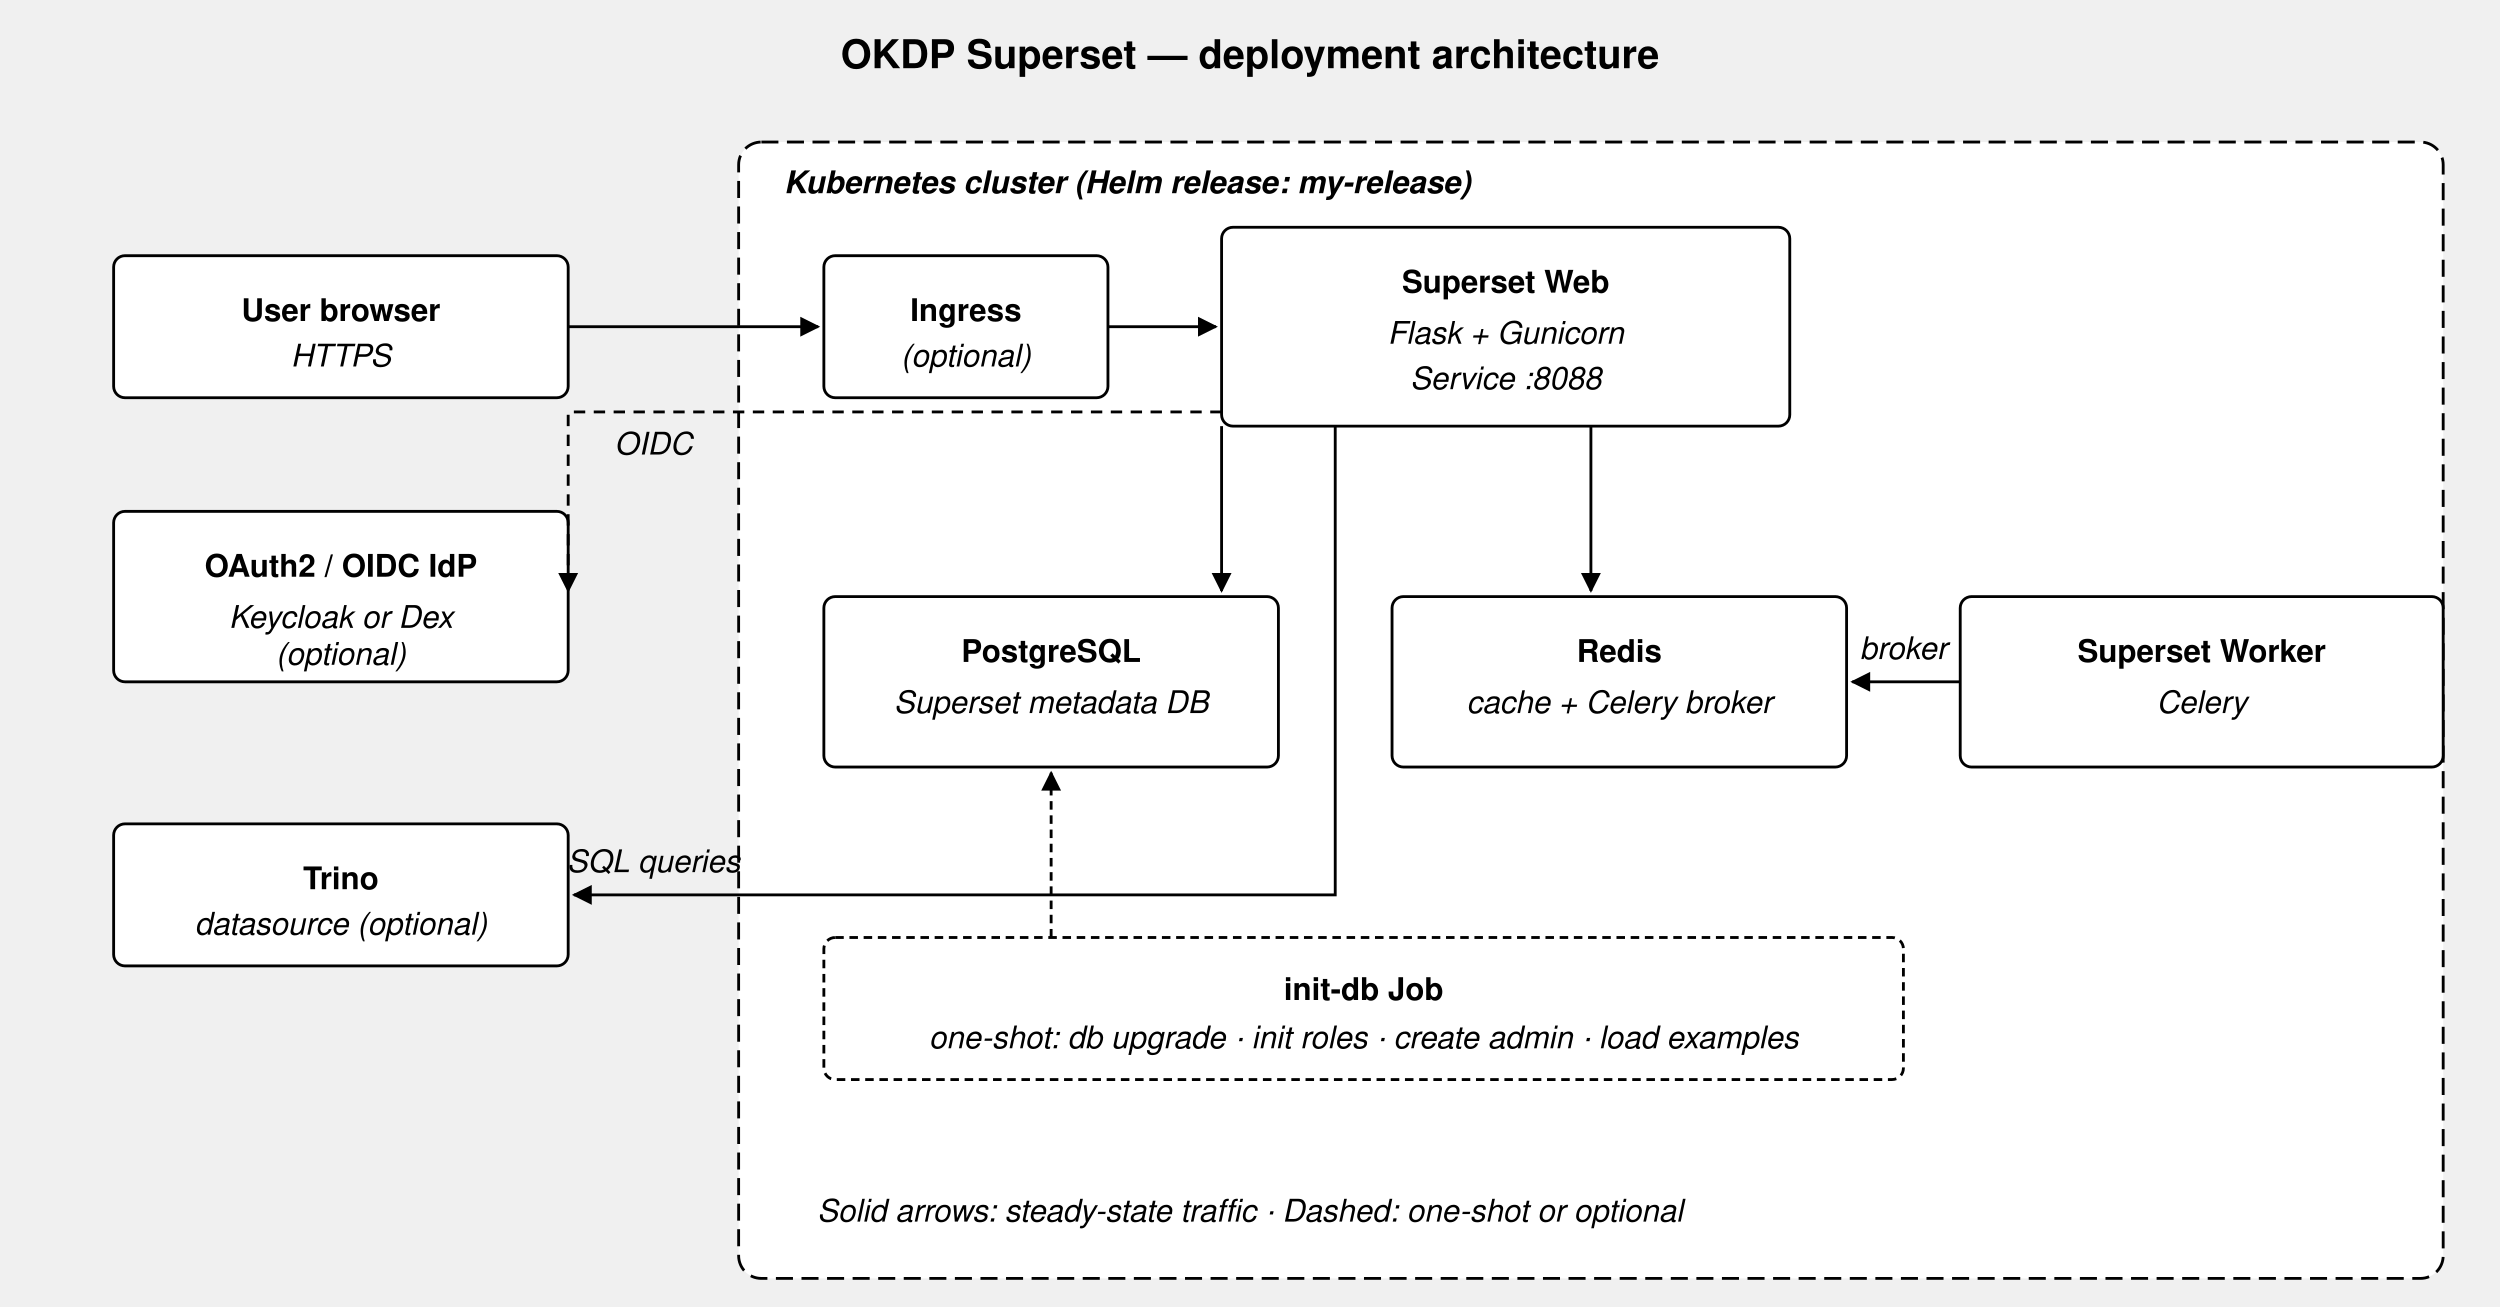
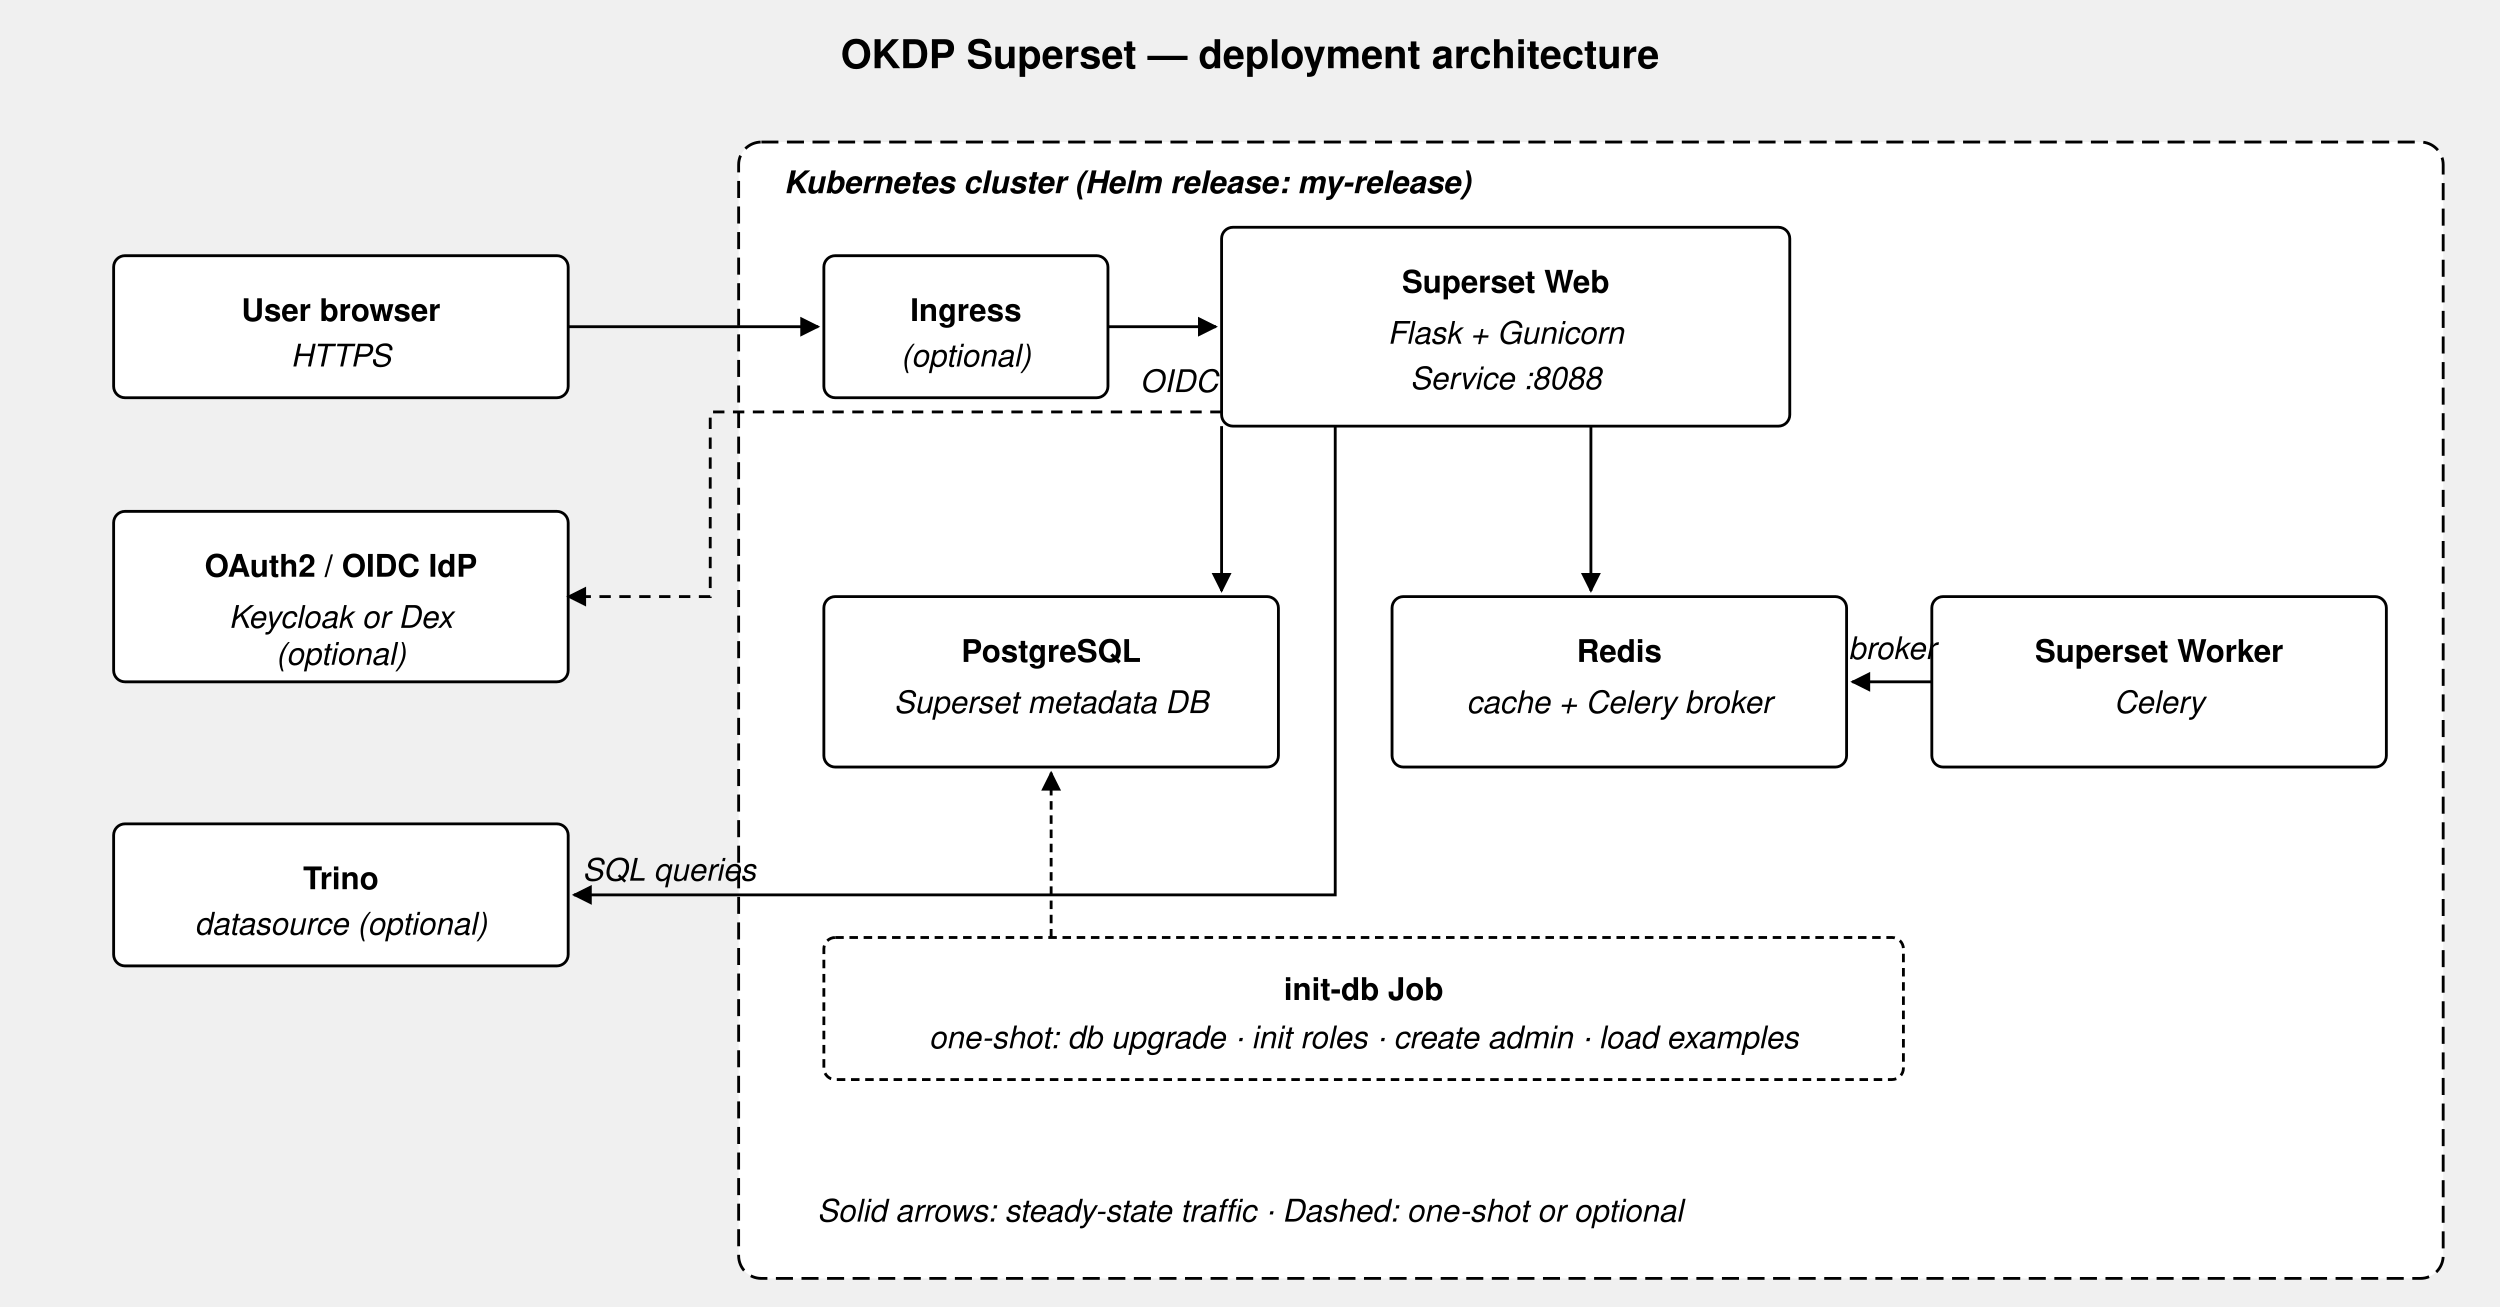
<svg xmlns="http://www.w3.org/2000/svg" viewBox="0 0 880 460" font-family="Helvetica, Arial, sans-serif" font-size="11">
  <defs>
    <marker id="arrow" viewBox="0 0 10 10" refX="9" refY="5" markerWidth="7" markerHeight="7" orient="auto-start-reverse">
      <path d="M 0 0 L 10 5 L 0 10 z" fill="#000" />
    </marker>
  </defs>
  <text x="440" y="24" text-anchor="middle" font-size="14" font-weight="bold">OKDP Superset — deployment architecture</text>
  <rect x="260" y="50" width="600" height="400" rx="8" ry="8" fill="#fff" stroke="#000" stroke-width="1" stroke-dasharray="6,3" />
  <text x="276" y="68" font-weight="bold" font-style="italic">Kubernetes cluster (Helm release: my-release)</text>
  <rect x="40" y="90" width="160" height="50" rx="4" ry="4" fill="#fff" stroke="#000" stroke-width="1" />
  <text x="120" y="113" text-anchor="middle" font-weight="bold">User browser</text>
  <text x="120" y="129" text-anchor="middle" font-style="italic">HTTPS</text>
  <rect x="40" y="180" width="160" height="60" rx="4" ry="4" fill="#fff" stroke="#000" stroke-width="1" />
  <text x="120" y="203" text-anchor="middle" font-weight="bold">OAuth2 / OIDC IdP</text>
  <text x="120" y="221" text-anchor="middle" font-style="italic">Keycloak or Dex</text>
  <text x="120" y="234" text-anchor="middle" font-style="italic">(optional)</text>
  <rect x="40" y="290" width="160" height="50" rx="4" ry="4" fill="#fff" stroke="#000" stroke-width="1" />
  <text x="120" y="313" text-anchor="middle" font-weight="bold">Trino</text>
  <text x="120" y="329" text-anchor="middle" font-style="italic">datasource (optional)</text>
  <rect x="290" y="90" width="100" height="50" rx="4" ry="4" fill="#fff" stroke="#000" stroke-width="1" />
  <text x="340" y="113" text-anchor="middle" font-weight="bold">Ingress</text>
  <text x="340" y="129" text-anchor="middle" font-style="italic">(optional)</text>
  <rect x="430" y="80" width="200" height="70" rx="4" ry="4" fill="#fff" stroke="#000" stroke-width="1" />
  <text x="530" y="103" text-anchor="middle" font-weight="bold">Superset Web</text>
  <text x="530" y="121" text-anchor="middle" font-style="italic">Flask + Gunicorn</text>
  <text x="530" y="137" text-anchor="middle" font-style="italic">Service :8088</text>
  <rect x="290" y="210" width="160" height="60" rx="4" ry="4" fill="#fff" stroke="#000" stroke-width="1" />
  <text x="370" y="233" text-anchor="middle" font-weight="bold">PostgreSQL</text>
  <text x="370" y="251" text-anchor="middle" font-style="italic">Superset metadata DB</text>
  <rect x="490" y="210" width="160" height="60" rx="4" ry="4" fill="#fff" stroke="#000" stroke-width="1" />
  <text x="570" y="233" text-anchor="middle" font-weight="bold">Redis</text>
  <text x="570" y="251" text-anchor="middle" font-style="italic">cache + Celery broker</text>
-   <rect x="690" y="210" width="170" height="60" rx="4" ry="4" fill="#fff" stroke="#000" stroke-width="1" />
-   <text x="775" y="233" text-anchor="middle" font-weight="bold">Superset Worker</text>
-   <text x="775" y="251" text-anchor="middle" font-style="italic">Celery</text>
+   <rect x="680" y="210" width="160" height="60" rx="4" ry="4" fill="#fff" stroke="#000" stroke-width="1" />
+   <text x="760" y="233" text-anchor="middle" font-weight="bold">Superset Worker</text>
+   <text x="760" y="251" text-anchor="middle" font-style="italic">Celery</text>
  <rect x="290" y="330" width="380" height="50" rx="4" ry="4" fill="#fff" stroke="#000" stroke-width="1" stroke-dasharray="3,2" />
  <text x="480" y="352" text-anchor="middle" font-weight="bold">init-db Job</text>
  <text x="480" y="369" text-anchor="middle" font-style="italic">one-shot: db upgrade · init roles · create admin · load examples</text>
  <line x1="200" y1="115" x2="288" y2="115" stroke="#000" stroke-width="1" marker-end="url(#arrow)" />
  <line x1="390" y1="115" x2="428" y2="115" stroke="#000" stroke-width="1" marker-end="url(#arrow)" />
  <line x1="430" y1="150" x2="430" y2="208" stroke="#000" stroke-width="1" marker-end="url(#arrow)" />
  <line x1="560" y1="150" x2="560" y2="208" stroke="#000" stroke-width="1" marker-end="url(#arrow)" />
-   <line x1="690" y1="240" x2="652" y2="240" stroke="#000" stroke-width="1" marker-end="url(#arrow)" />
-   <text x="670" y="232" text-anchor="middle" font-style="italic">broker</text>
+   <line x1="680" y1="240" x2="652" y2="240" stroke="#000" stroke-width="1" marker-end="url(#arrow)" />
+   <text x="666" y="232" text-anchor="middle" font-style="italic">broker</text>
  <line x1="370" y1="330" x2="370" y2="272" stroke="#000" stroke-width="1" stroke-dasharray="3,2" marker-end="url(#arrow)" />
-   <path d="M 430 145 H 200 V 208" fill="none" stroke="#000" stroke-width="1" stroke-dasharray="4,3" marker-end="url(#arrow)" />
-   <text x="230" y="160" text-anchor="middle" font-style="italic">OIDC</text>
+   <path d="M 430 145 H 250 V 210 H 200" fill="none" stroke="#000" stroke-width="1" stroke-dasharray="4,3" marker-end="url(#arrow)" />
+   <text x="415" y="138" text-anchor="middle" font-style="italic">OIDC</text>
  <path d="M 470 150 V 315 H 202" fill="none" stroke="#000" stroke-width="1" marker-end="url(#arrow)" />
-   <text x="230" y="307" text-anchor="middle" font-style="italic">SQL queries</text>
+   <text x="205" y="310" text-anchor="start" font-style="italic">SQL queries</text>
  <text x="440" y="430" text-anchor="middle" font-style="italic">Solid arrows: steady-state traffic · Dashed: one-shot or optional</text>
</svg>
